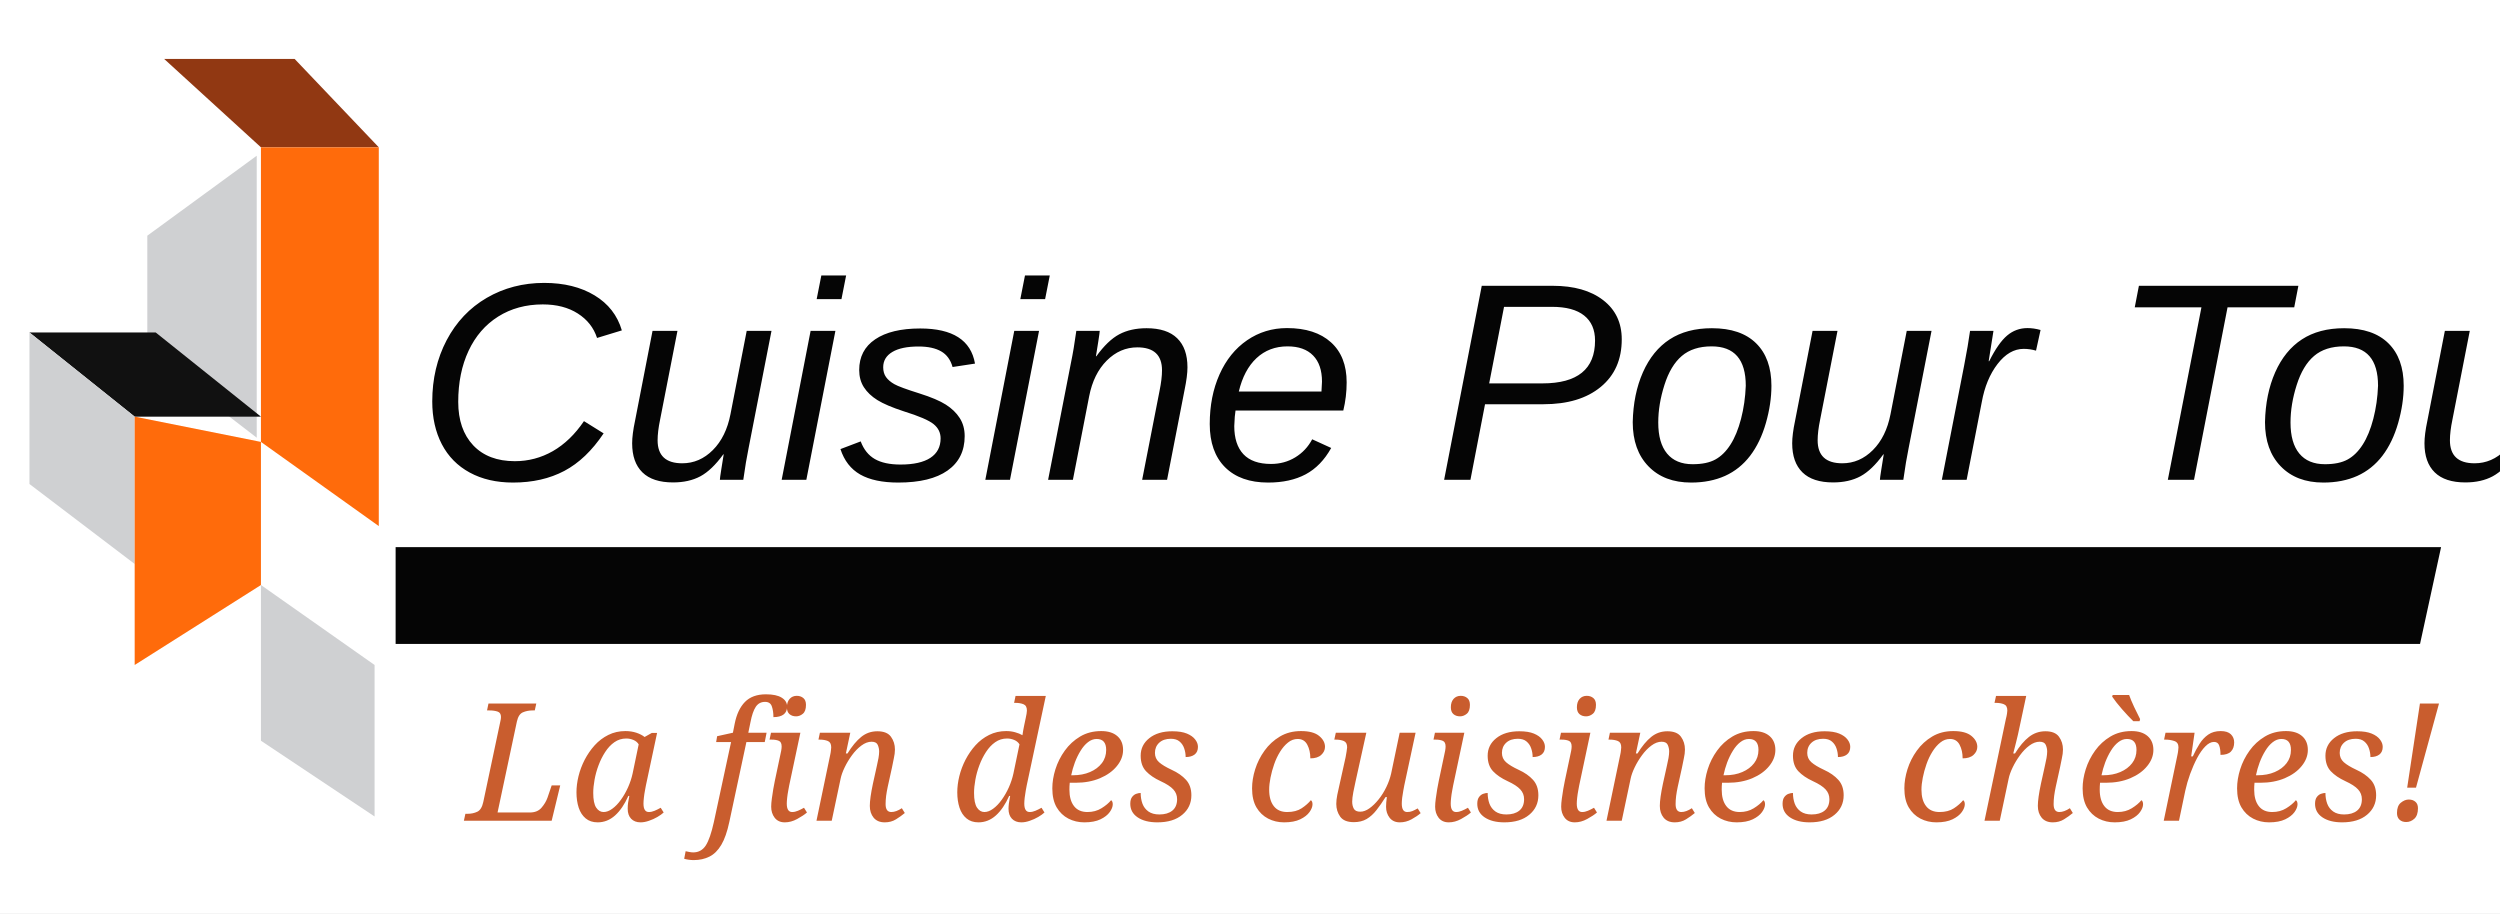
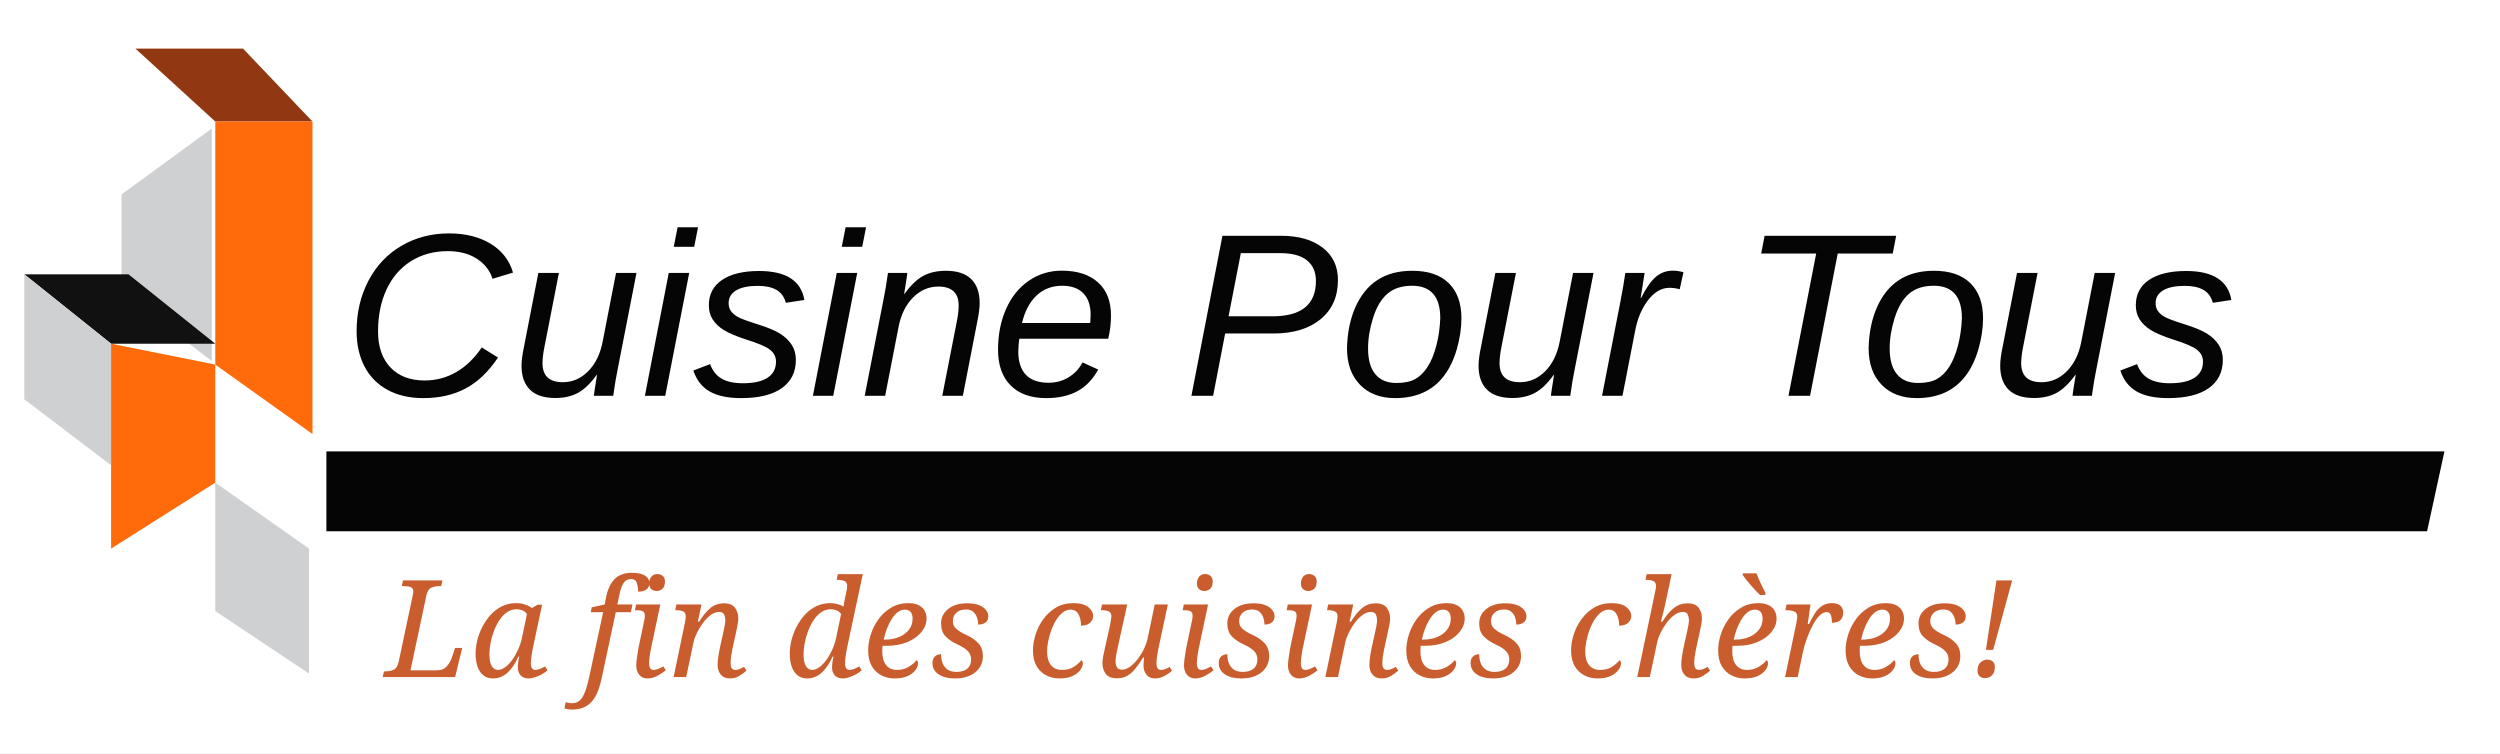
- <svg xmlns="http://www.w3.org/2000/svg" viewBox="0 0 594 217">
-   <rect width="594" height="217" fill="#fff" />
+ <svg xmlns="http://www.w3.org/2000/svg" viewBox="0 0 720 217">
+   <rect width="720" height="217" fill="#fff" />
  <g>
    <polygon points="39,14 70,14 90,35 62,35" fill="#913812" />
    <polygon points="62,35 90,35 90,125 62,105" fill="#ff6b0b" />
    <polygon points="35,56 61,37 61,104 35,84" fill="#cfd0d2" />
    <polygon points="7,79 37,79 62,99 32,99" fill="#111" />
    <polygon points="7,79 32,99 32,134 7,115" fill="#cfd0d2" />
    <polygon points="32,99 62,105 62,139 32,158" fill="#ff6b0b" />
    <polygon points="62,139 89,158 89,194 62,176" fill="#cfd0d2" />
  </g>
  <text x="99" y="114" font-family="Arial,Helvetica,sans-serif" font-size="67" font-style="italic" fill="#050505">Cuisine Pour Tous</text>
-   <path d="M94 130H580L575 153H94Z" fill="#050505" />
+   <path d="M94 130H704L699 153H94Z" fill="#050505" />
  <text x="111" y="195" font-family="Georgia,serif" font-size="39" font-style="italic" fill="#c95d2e">La fin des cuisines chères!</text>
</svg>
